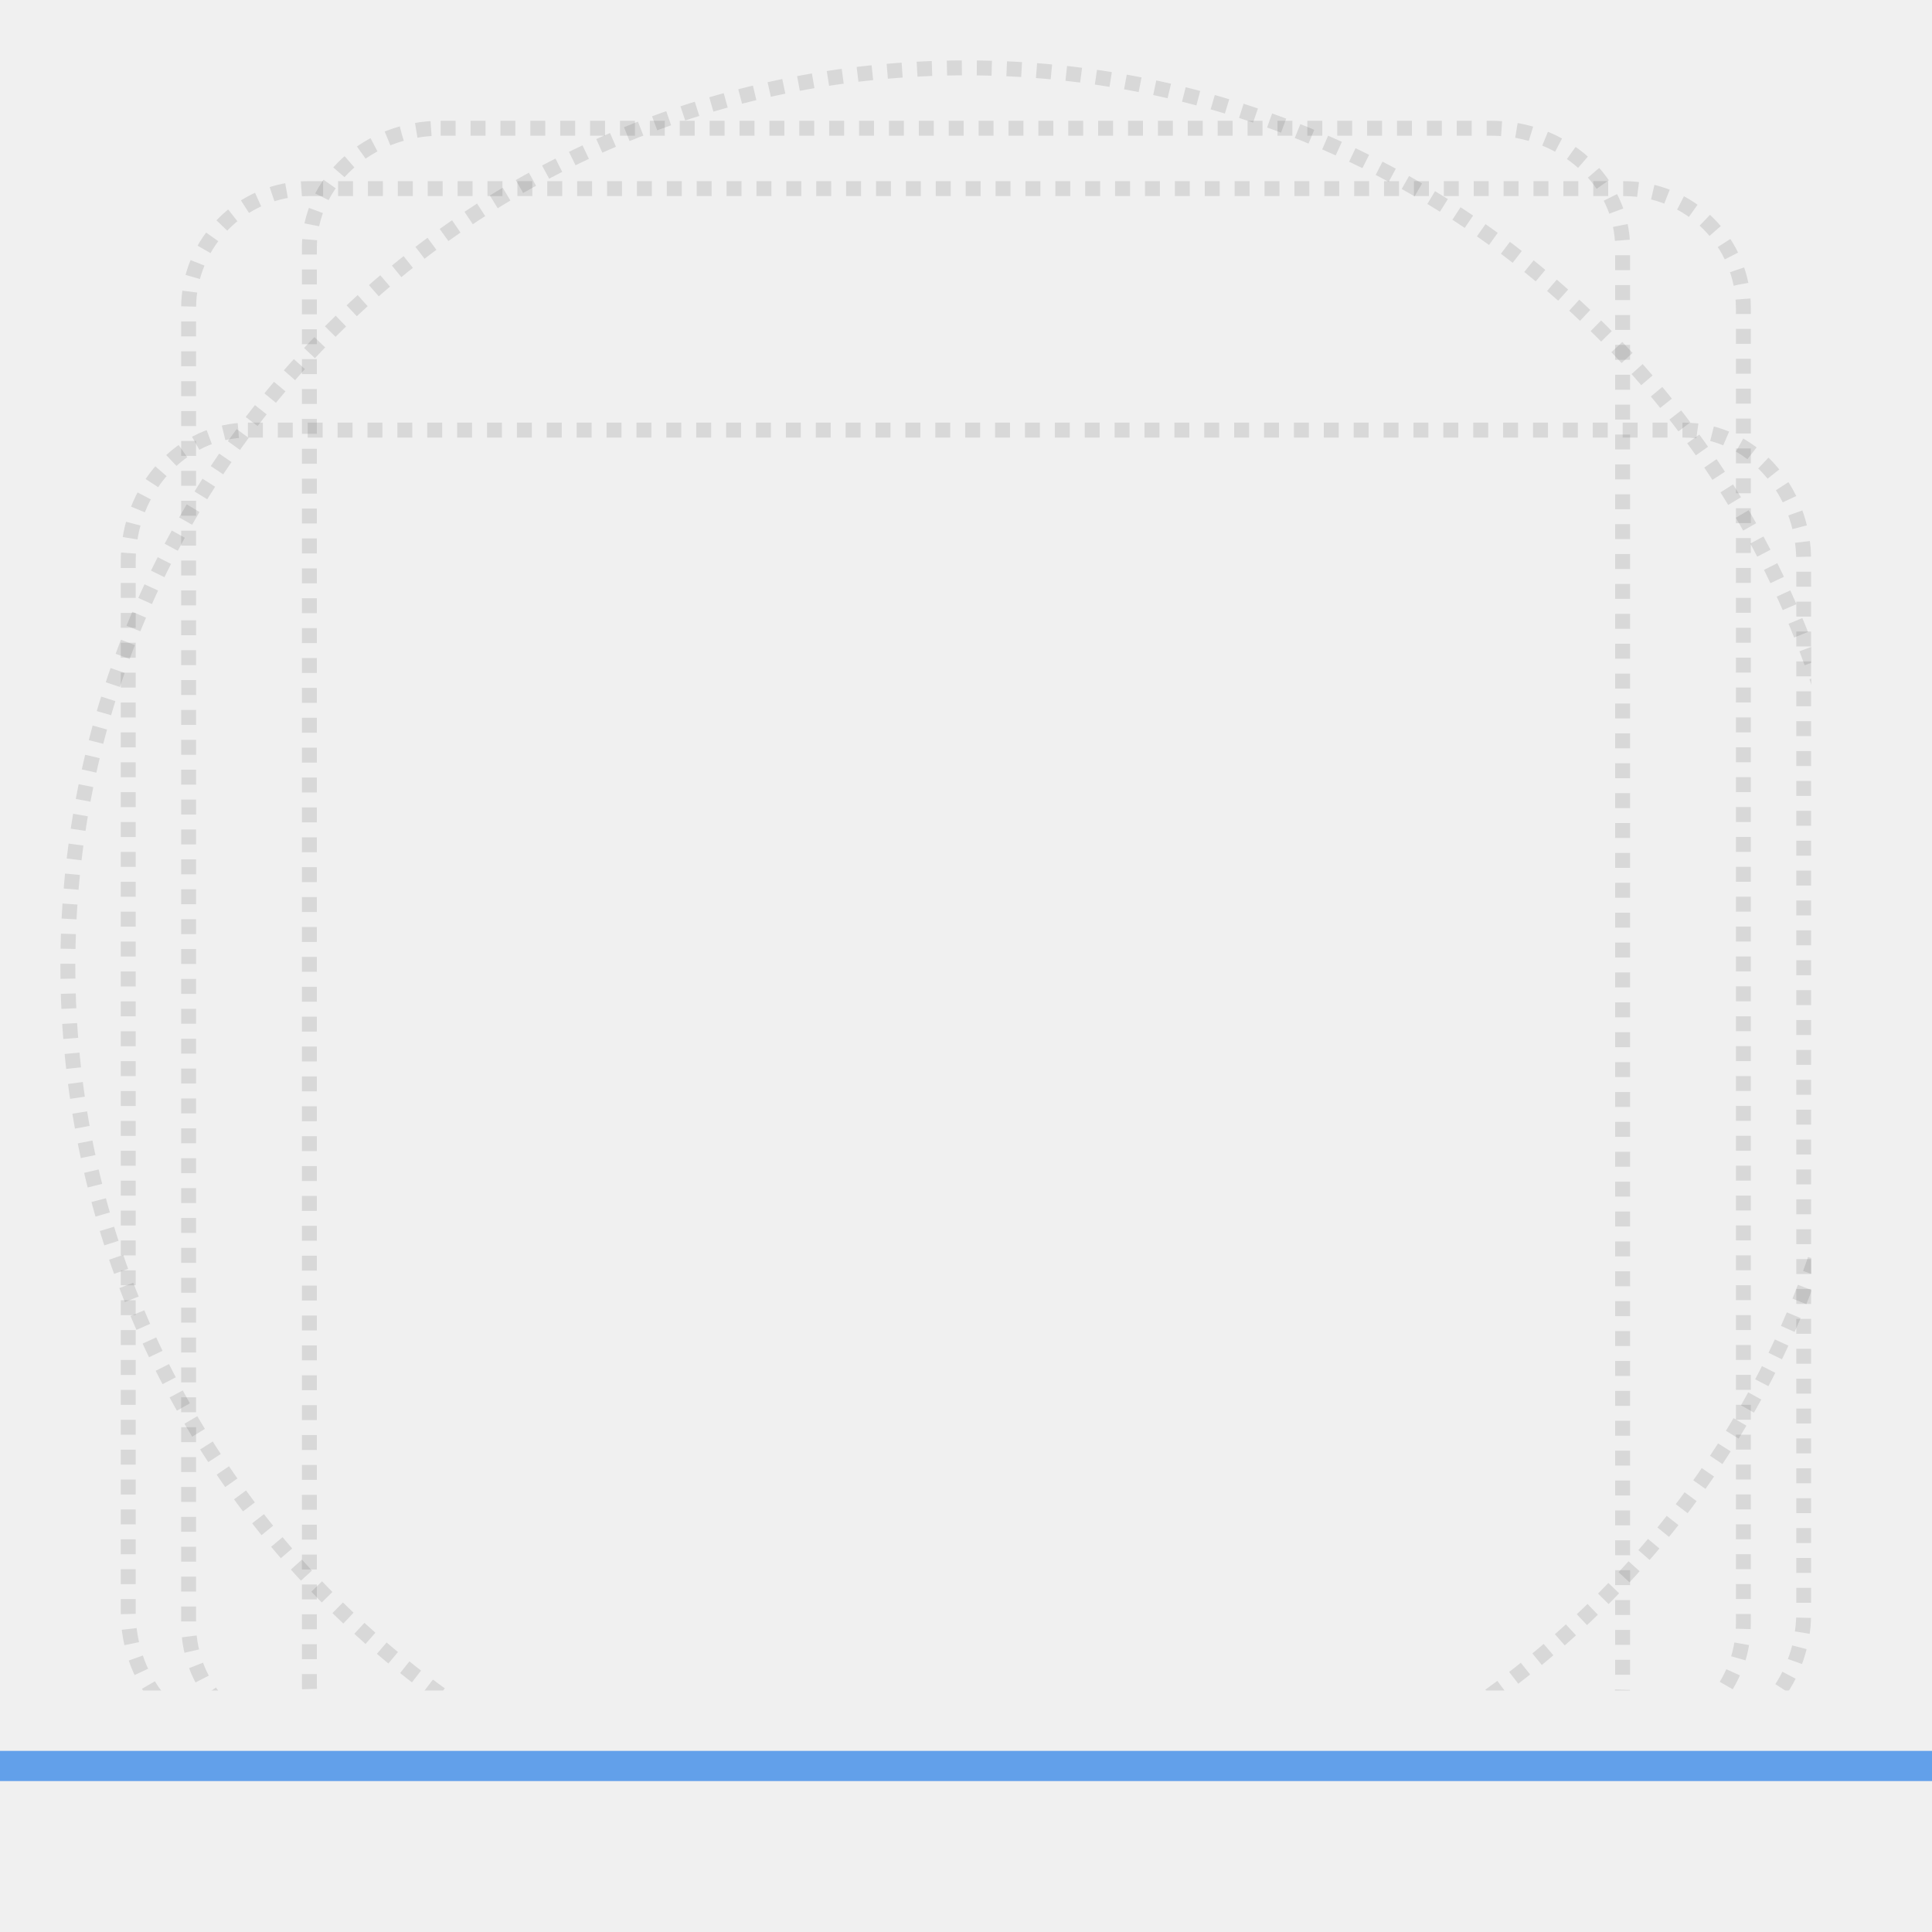
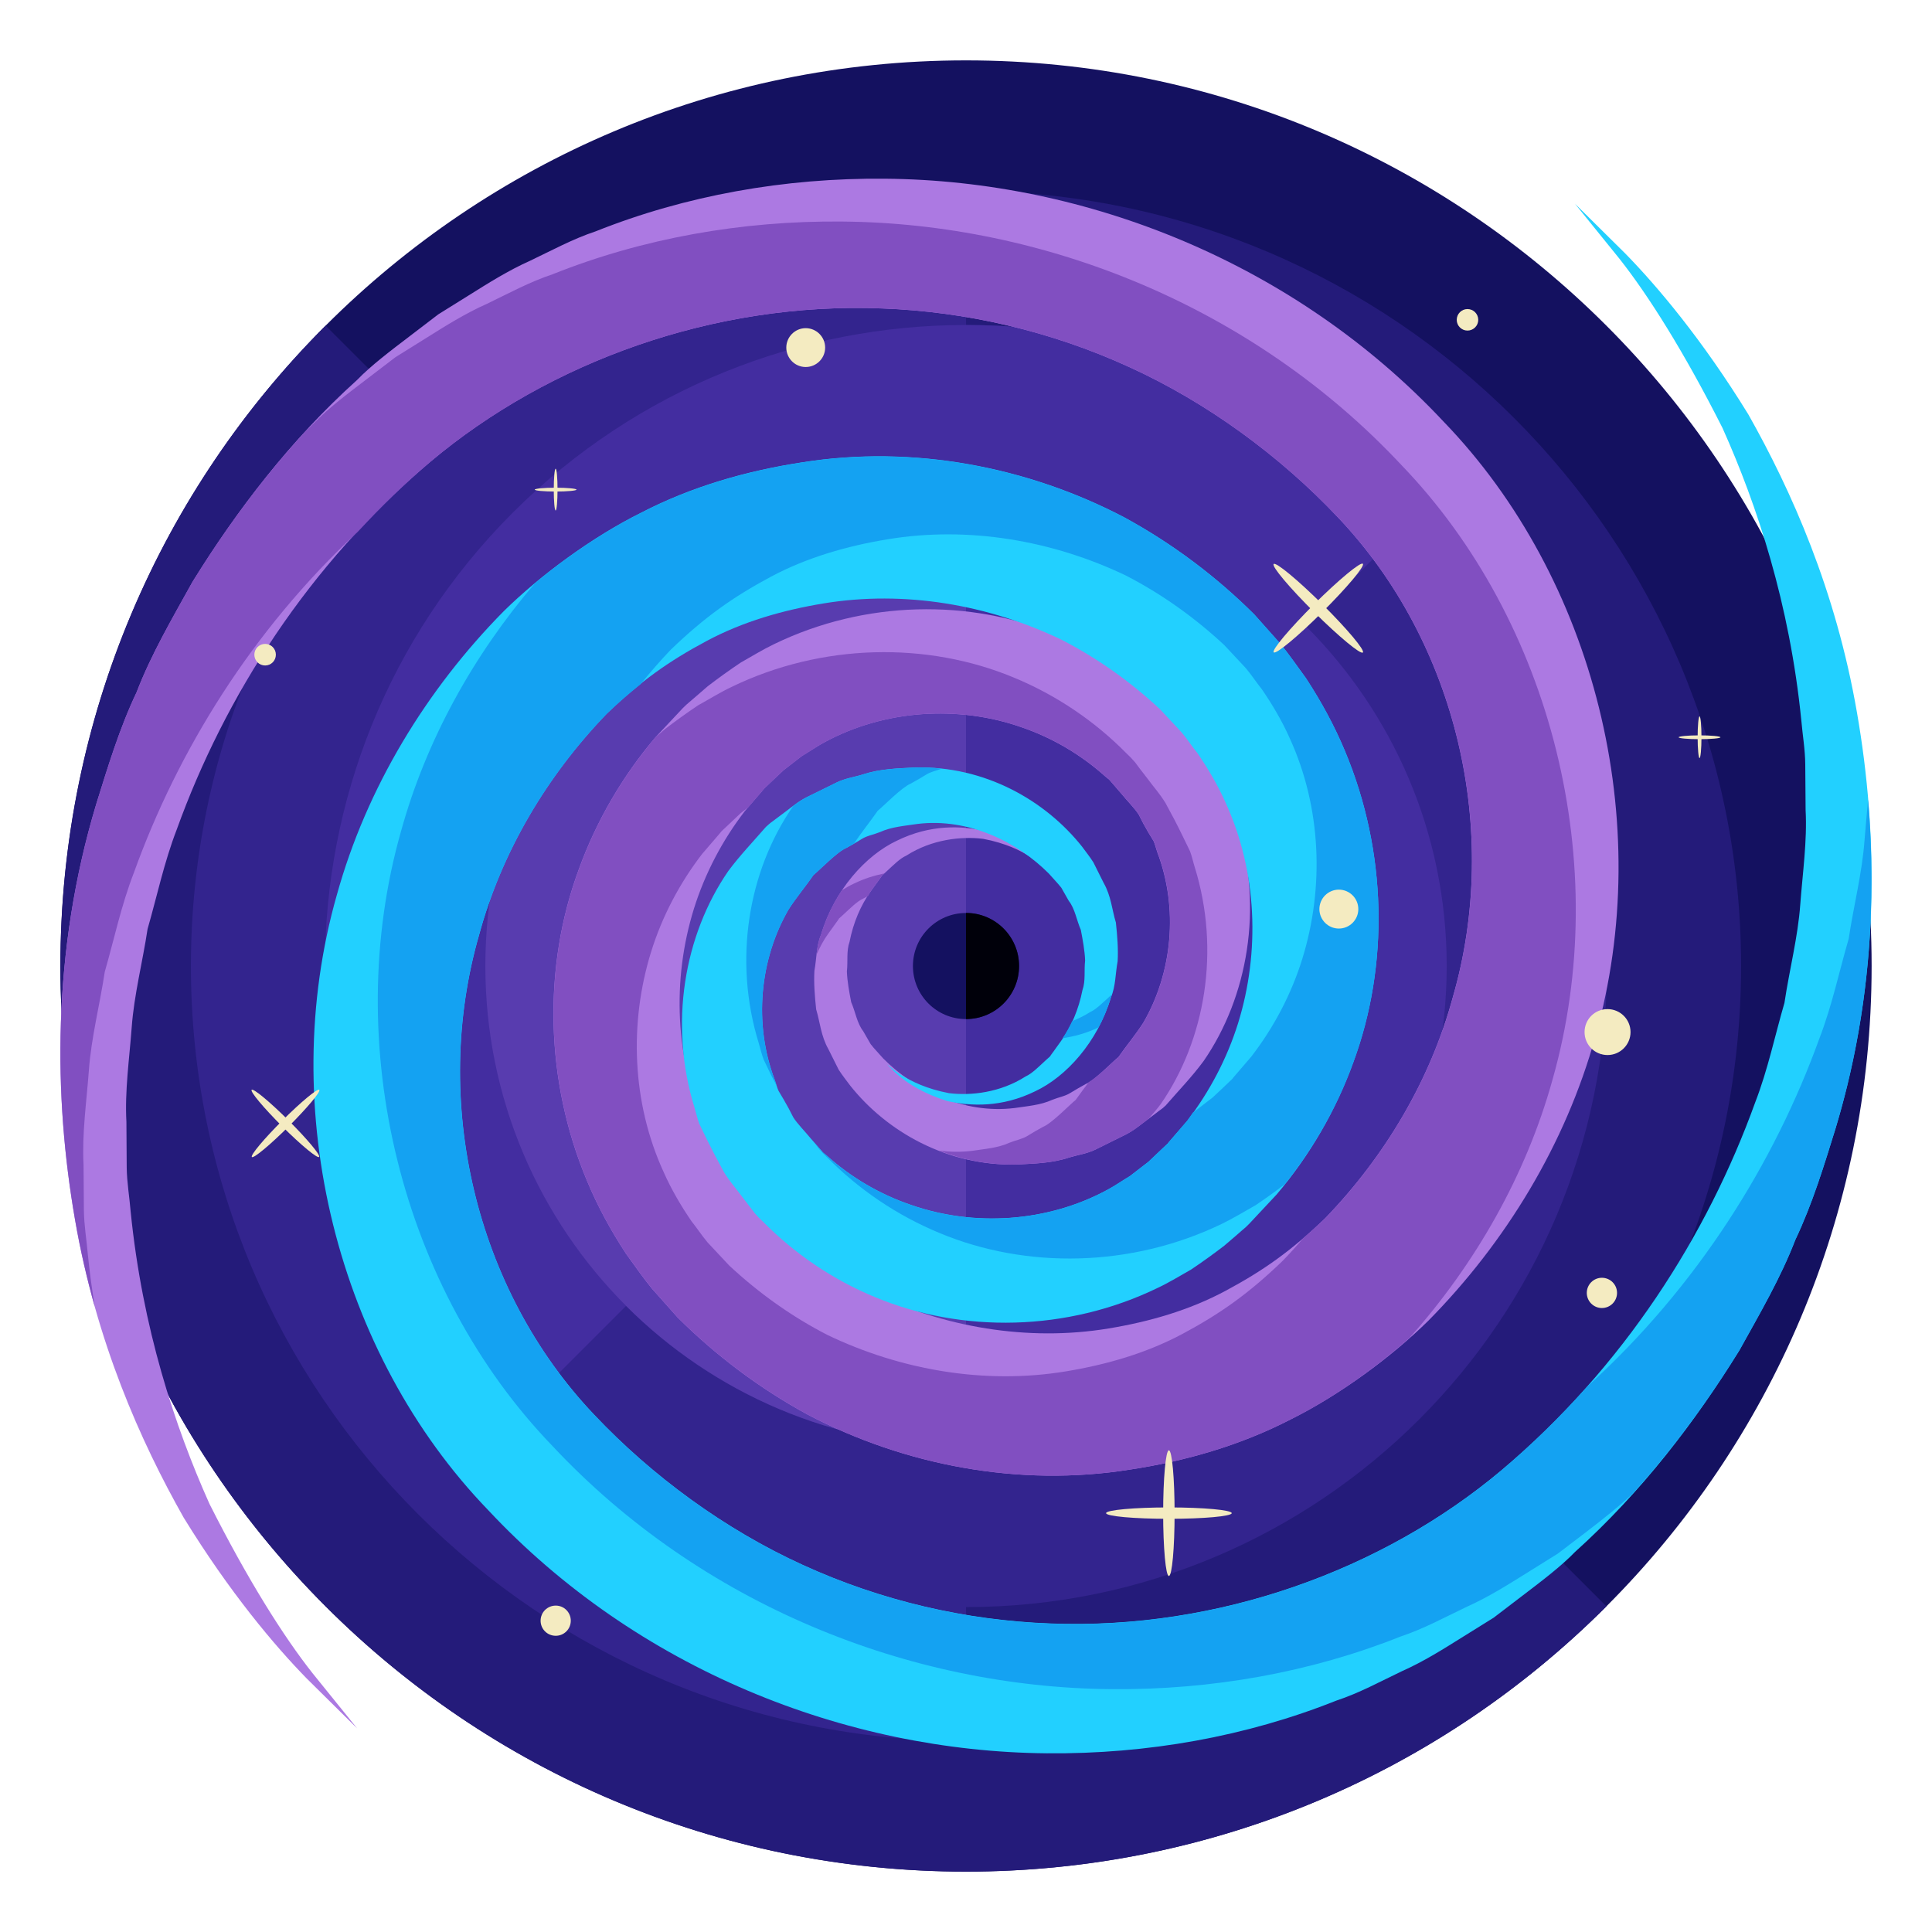
- <svg xmlns="http://www.w3.org/2000/svg" xmlns:xlink="http://www.w3.org/1999/xlink" width="128px" height="128px" viewBox="0 0 128 128" version="1.1">
-   <defs>
-     <filter id="alpha" filterUnits="objectBoundingBox" x="0%" y="0%" width="100%" height="100%">
-       <feColorMatrix type="matrix" in="SourceGraphic" values="0 0 0 0 1 0 0 0 0 1 0 0 0 0 1 0 0 0 1 0" />
-     </filter>
-     <mask id="mask0">
-       <g filter="url(#alpha)">
-         <rect x="0" y="0" width="128" height="128" style="fill:rgb(0%,0%,0%);fill-opacity:0.1;stroke:none;" />
-       </g>
-     </mask>
-     <clipPath id="clip1">
-       <rect x="0" y="0" width="192" height="152" />
-     </clipPath>
-     <g id="surface10632" clip-path="url(#clip1)">
-       <path style="fill:none;stroke-width:0.99;stroke-linecap:butt;stroke-linejoin:miter;stroke:rgb(0%,0%,0%);stroke-opacity:1;stroke-dasharray:0.99,0.99;stroke-miterlimit:4;" d="M 123.504 236 C 123.504 268.863 96.863 295.504 64 295.504 C 31.137 295.504 4.496 268.863 4.496 236 C 4.496 203.137 31.137 176.496 64 176.496 C 96.863 176.496 123.504 203.137 123.504 236 Z M 123.504 236 " transform="matrix(1,0,0,1,8,-156)" />
-     </g>
-     <mask id="mask1">
-       <g filter="url(#alpha)">
-         <rect x="0" y="0" width="128" height="128" style="fill:rgb(0%,0%,0%);fill-opacity:0.1;stroke:none;" />
-       </g>
-     </mask>
-     <clipPath id="clip2">
-       <rect x="0" y="0" width="192" height="152" />
-     </clipPath>
-     <g id="surface10635" clip-path="url(#clip2)">
-       <path style="fill:none;stroke-width:0.99;stroke-linecap:butt;stroke-linejoin:miter;stroke:rgb(0%,0%,0%);stroke-opacity:1;stroke-dasharray:0.99,0.99;stroke-miterlimit:4;" d="M 29.195 180.496 L 98.805 180.496 C 103.609 180.496 107.504 184.047 107.504 188.426 L 107.504 283.574 C 107.504 287.953 103.609 291.504 98.805 291.504 L 29.195 291.504 C 24.391 291.504 20.496 287.953 20.496 283.574 L 20.496 188.426 C 20.496 184.047 24.391 180.496 29.195 180.496 Z M 29.195 180.496 " transform="matrix(1,0,0,1,8,-156)" />
-     </g>
-     <mask id="mask2">
-       <g filter="url(#alpha)">
-         <rect x="0" y="0" width="128" height="128" style="fill:rgb(0%,0%,0%);fill-opacity:0.1;stroke:none;" />
-       </g>
-     </mask>
-     <clipPath id="clip3">
-       <rect x="0" y="0" width="192" height="152" />
-     </clipPath>
-     <g id="surface10638" clip-path="url(#clip3)">
-       <path style="fill:none;stroke-width:0.99;stroke-linecap:butt;stroke-linejoin:miter;stroke:rgb(0%,0%,0%);stroke-opacity:1;stroke-dasharray:0.99,0.99;stroke-miterlimit:4;" d="M 20.418 184.496 L 107.582 184.496 C 111.957 184.496 115.504 188.043 115.504 192.418 L 115.504 279.582 C 115.504 283.957 111.957 287.504 107.582 287.504 L 20.418 287.504 C 16.043 287.504 12.496 283.957 12.496 279.582 L 12.496 192.418 C 12.496 188.043 16.043 184.496 20.418 184.496 Z M 20.418 184.496 " transform="matrix(1,0,0,1,8,-156)" />
-     </g>
-     <mask id="mask3">
-       <g filter="url(#alpha)">
-         <rect x="0" y="0" width="128" height="128" style="fill:rgb(0%,0%,0%);fill-opacity:0.1;stroke:none;" />
-       </g>
-     </mask>
-     <clipPath id="clip4">
-       <rect x="0" y="0" width="192" height="152" />
-     </clipPath>
-     <g id="surface10641" clip-path="url(#clip4)">
-       <path style="fill:none;stroke-width:0.99;stroke-linecap:butt;stroke-linejoin:miter;stroke:rgb(0%,0%,0%);stroke-opacity:1;stroke-dasharray:0.99,0.99;stroke-miterlimit:4;" d="M 16.426 200.496 L 111.574 200.496 C 115.953 200.496 119.504 204.391 119.504 209.195 L 119.504 278.805 C 119.504 283.609 115.953 287.504 111.574 287.504 L 16.426 287.504 C 12.047 287.504 8.496 283.609 8.496 278.805 L 8.496 209.195 C 8.496 204.391 12.047 200.496 16.426 200.496 Z M 16.426 200.496 " transform="matrix(1,0,0,1,8,-156)" />
-     </g>
-   </defs>
-   <g id="surface10578">
-     <rect x="0" y="0" width="128" height="128" style="fill:rgb(94.118%,94.118%,94.118%);fill-opacity:1;stroke:none;" />
-     <use xlink:href="#surface10632" transform="matrix(1,0,0,1,-8,-16)" mask="url(#mask0)" />
-     <use xlink:href="#surface10635" transform="matrix(1,0,0,1,-8,-16)" mask="url(#mask1)" />
-     <use xlink:href="#surface10638" transform="matrix(1,0,0,1,-8,-16)" mask="url(#mask2)" />
-     <use xlink:href="#surface10641" transform="matrix(1,0,0,1,-8,-16)" mask="url(#mask3)" />
-     <path style="fill:none;stroke-width:2;stroke-linecap:butt;stroke-linejoin:miter;stroke:rgb(38.431%,62.745%,91.765%);stroke-opacity:1;stroke-miterlimit:4;" d="M 0 289 L 128 289 " transform="matrix(1,0,0,1,0,-172)" />
+ <svg xmlns="http://www.w3.org/2000/svg" height="128px" viewBox="0 0 128 128" width="128px">
+   <path d="m 124 64 c 0 33.137 -26.863 60 -60 60 s -60 -26.863 -60 -60 s 26.863 -60 60 -60 s 60 26.863 60 60 z m 0 0" fill="#141160" />
+   <path d="m 106.43 106.426 c -23.434 23.434 -61.426 23.43 -84.859 -0.004 c -23.422 -23.43 -23.422 -61.414 0 -84.848" fill="#241b7a" />
+   <path d="m 115.352 64 c 0 28.363 -22.992 51.352 -51.352 51.352 s -51.348 -22.988 -51.348 -51.352 c 0 -28.359 22.988 -51.348 51.348 -51.348 s 51.352 22.988 51.352 51.348 z m 0 0" fill="#241b7a" />
+   <path d="m 64.004 115.355 c -28.363 -0.004 -51.352 -22.996 -51.355 -51.355 c 0.004 -28.359 22.996 -51.348 51.355 -51.352" fill="#33248e" />
+   <path d="m 106.469 64 c 0 23.457 -19.012 42.473 -42.469 42.473 s -42.469 -19.016 -42.469 -42.473 c 0 -23.453 19.012 -42.469 42.469 -42.469 s 42.469 19.016 42.469 42.469 z m 0 0" fill="#33248e" />
+   <path d="m 33.965 94.035 c -16.582 -16.59 -16.578 -43.477 0.004 -60.066 c 16.586 -16.582 43.477 -16.582 60.062 0" fill="#432da0" />
+   <path d="m 95.848 64 c 0 17.59 -14.258 31.848 -31.848 31.848 s -31.848 -14.258 -31.848 -31.848 c 0 -17.586 14.258 -31.844 31.848 -31.844 s 31.848 14.258 31.848 31.844 z m 0 0" fill="#432da0" />
+   <path d="m 64 95.848 c -17.586 0 -31.844 -14.258 -31.844 -31.848 c 0 -17.586 14.258 -31.844 31.844 -31.844" fill="#583caf" />
+   <path d="m 23.664 114.512 s -1.168 -1.152 -3.348 -3.312 c -2.129 -2.18 -5.102 -5.699 -8.148 -10.656 c -2.852 -5.047 -5.797 -11.637 -7.203 -19.758 c -1.395 -8.051 -1.559 -17.668 1.418 -27.535 c 0.766 -2.449 1.523 -4.973 2.672 -7.398 c 0.965 -2.512 2.352 -4.871 3.707 -7.316 c 2.926 -4.723 6.48 -9.383 10.891 -13.359 c 0.934 -0.965 2.223 -1.938 3.488 -2.902 l 1.902 -1.453 l 1.98 -1.234 c 1.316 -0.824 2.648 -1.668 4.094 -2.312 c 1.422 -0.676 2.824 -1.445 4.344 -1.949 c 5.945 -2.371 12.516 -3.555 19.188 -3.488 c 13.348 0.113 27.172 5.598 37.004 16.105 c 9.988 10.348 14.078 26.539 10.039 40.746 c -1.973 7.113 -5.941 13.625 -11.07 18.82 c -2.422 2.379 -5.859 4.914 -9.125 6.535 c -3.34 1.723 -6.984 2.766 -10.645 3.32 c -7.348 1.172 -14.938 -0.281 -21.355 -3.652 c -3.184 -1.734 -6.082 -3.918 -8.605 -6.43 l -1.703 -1.914 c -0.543 -0.664 -1.164 -1.543 -1.719 -2.316 c -1.031 -1.578 -1.879 -3.137 -2.578 -4.816 c -2.793 -6.656 -2.934 -14.188 -0.547 -20.637 c 1.168 -3.23 2.918 -6.203 5.07 -8.742 l 1.703 -1.816 l 0.105 -0.113 l 0.246 -0.238 l 0.203 -0.176 l 0.406 -0.348 l 0.812 -0.703 c 0.68 -0.523 1.465 -1.086 2.195 -1.574 c 0.734 -0.414 1.449 -0.855 2.199 -1.215 c 6.027 -2.926 12.996 -3.004 18.703 -0.633 c 2.859 1.172 5.402 2.922 7.461 5.016 l 0.199 0.191 l 0.102 0.098 c -0.008 -0.008 0.445 0.492 0.285 0.324 l 0.289 0.379 l 0.578 0.75 c 0.387 0.535 0.766 0.934 1.148 1.566 c 0.387 0.703 0.758 1.414 1.109 2.129 l 0.516 1.059 c 0.133 0.355 0.203 0.703 0.309 1.055 c 1.723 5.539 0.688 11.441 -2.238 15.684 c -0.762 1.035 -1.652 1.953 -2.461 2.887 c -0.098 0.094 0.117 -0.086 -0.242 0.23 l -0.082 0.062 l -0.168 0.121 l -0.32 0.246 l -0.645 0.484 c -0.43 0.324 -0.809 0.648 -1.465 0.953 c -0.598 0.297 -1.188 0.59 -1.773 0.879 c -0.59 0.285 -1.172 0.355 -1.75 0.531 c -1.141 0.383 -2.316 0.402 -3.453 0.465 c -4.637 0.121 -8.645 -2.188 -11.062 -5.234 c -0.262 -0.355 -0.516 -0.668 -0.762 -1.051 c -0.223 -0.453 -0.449 -0.902 -0.676 -1.352 c -0.504 -0.891 -0.551 -1.781 -0.812 -2.637 c -0.094 -0.871 -0.164 -1.742 -0.117 -2.566 c 0.152 -0.82 0.121 -1.648 0.438 -2.379 c 0.887 -2.977 2.973 -5.27 5.023 -6.234 c 2.227 -1.094 4.281 -0.992 5.82 -0.652 c 3.07 0.961 3.977 2.57 4.035 2.449 c -0.031 0.117 -1.18 -1.367 -4.141 -1.922 c -1.449 -0.176 -3.398 0.031 -5.086 1.113 c -0.43 0.188 -0.848 0.625 -1.289 1.027 l -0.332 0.305 c 0.004 0.012 -0.141 0.207 -0.203 0.293 c -0.168 0.234 -0.344 0.469 -0.512 0.707 c -0.684 0.949 -1.18 2.117 -1.426 3.383 c -0.219 0.613 -0.098 1.305 -0.176 1.961 c 0.027 0.672 0.156 1.355 0.285 2.031 c 0.277 0.625 0.387 1.402 0.793 1.918 l 0.496 0.863 c 0.238 0.309 0.555 0.629 0.832 0.949 c 2.059 2.07 5.297 3.707 8.711 3.285 c 0.84 -0.129 1.703 -0.184 2.5 -0.547 c 0.391 -0.16 0.859 -0.238 1.188 -0.453 c 0.34 -0.207 0.676 -0.402 1.02 -0.59 c 0.598 -0.25 1.754 -1.453 2.172 -1.793 c 0.535 -0.77 1.148 -1.492 1.652 -2.285 c 1.898 -3.281 2.344 -7.543 0.906 -11.309 c -0.078 -0.234 -0.141 -0.492 -0.234 -0.707 l -0.352 -0.578 c -0.227 -0.383 -0.434 -0.773 -0.633 -1.176 c -0.27 -0.426 -0.785 -0.934 -1.164 -1.402 l -0.621 -0.719 l -0.312 -0.359 c -0.215 -0.23 0.195 0.219 0.125 0.148 l -0.082 -0.062 l -0.156 -0.129 c -1.605 -1.441 -3.512 -2.574 -5.598 -3.281 c -4.145 -1.441 -9.023 -1.168 -13.039 1.023 c -0.504 0.27 -0.973 0.605 -1.461 0.891 l -1.227 0.949 l -0.777 0.734 l -0.387 0.367 l -0.199 0.188 c -0.062 0.055 0.211 -0.191 0.059 -0.047 l -0.07 0.086 l -1.191 1.383 c -1.48 1.926 -2.637 4.121 -3.371 6.469 c -1.457 4.688 -1.277 10.004 0.828 14.605 c 0.508 1.141 1.172 2.27 1.852 3.262 c 0.371 0.457 0.625 0.867 1.062 1.391 l 1.434 1.535 c 1.953 1.824 4.141 3.383 6.527 4.605 c 4.812 2.312 10.391 3.297 15.77 2.406 c 2.676 -0.441 5.336 -1.199 7.746 -2.492 c 2.504 -1.34 4.363 -2.652 6.613 -4.82 c 3.953 -4.098 6.953 -9.133 8.449 -14.641 c 3.18 -11.004 0.273 -23.477 -7.613 -31.785 c -3.844 -4.074 -8.68 -7.617 -13.832 -9.961 c -5.184 -2.375 -10.793 -3.672 -16.367 -3.879 c -11.156 -0.441 -22.07 3.555 -29.914 10.141 c -8.113 6.848 -13.648 15.594 -16.816 24.375 c -0.844 2.184 -1.312 4.441 -1.934 6.594 c -0.336 2.219 -0.895 4.367 -1.051 6.504 c -0.16 2.137 -0.465 4.23 -0.352 6.273 c 0.004 1.023 0.016 2.031 0.02 3.027 c 0.012 0.992 0.184 1.961 0.262 2.926 c 0.773 7.695 2.922 14.23 5.223 19.363 c 2.539 5.035 4.914 8.793 6.824 11.211 c 1.934 2.387 2.961 3.664 2.961 3.664 z m 0 0" fill="#ac79e2" />
+   <path d="m 54.094 63.254 c 0.223 -0.496 0.473 -0.977 0.777 -1.391 c 0.172 -0.242 0.34 -0.477 0.508 -0.707 c 0.062 -0.09 0.211 -0.285 0.203 -0.297 l 0.332 -0.301 c 0.445 -0.406 0.863 -0.84 1.289 -1.031 c 0.102 -0.062 0.207 -0.098 0.309 -0.156 c 0.074 -0.113 0.117 -0.242 0.195 -0.348 c 0.172 -0.238 0.344 -0.477 0.512 -0.707 c 0.062 -0.09 0.207 -0.281 0.203 -0.297 l 0.164 -0.152 c -0.652 0.137 -1.316 0.332 -2.016 0.676 c -0.262 0.121 -0.523 0.27 -0.789 0.434 c -0.582 0.875 -1.07 1.871 -1.391 2.957 c -0.176 0.414 -0.242 0.859 -0.297 1.32 z m 0 0" fill="#814fc1" />
+   <path d="m 36.621 18.168 c -1.523 0.504 -2.926 1.27 -4.344 1.953 c -1.445 0.641 -2.777 1.48 -4.098 2.309 l -1.977 1.234 l -1.902 1.453 c -1.27 0.965 -2.559 1.941 -3.488 2.902 c -0.203 0.184 -0.379 0.383 -0.578 0.566 c -2.879 3.125 -5.352 6.52 -7.477 9.953 c -1.355 2.445 -2.738 4.805 -3.703 7.316 c -1.152 2.426 -1.906 4.949 -2.672 7.398 c -2.973 9.863 -2.812 19.48 -1.414 27.535 c 0.348 2.02 0.793 3.945 1.309 5.773 c -0.18 -1.125 -0.34 -2.266 -0.457 -3.449 c -0.082 -0.961 -0.25 -1.926 -0.262 -2.922 c -0.004 -0.996 -0.016 -2.004 -0.023 -3.023 c -0.109 -2.051 0.195 -4.141 0.355 -6.273 c 0.156 -2.145 0.715 -4.289 1.051 -6.508 c 0.621 -2.152 1.09 -4.41 1.938 -6.59 c 2.898 -8.039 7.805 -16.035 14.848 -22.586 c 1.496 -1.613 3.082 -3.172 4.809 -4.629 c 7.844 -6.59 18.754 -10.586 29.91 -10.145 c 5.574 0.207 11.188 1.508 16.367 3.879 c 5.152 2.344 9.988 5.891 13.832 9.965 c 7.887 8.309 10.793 20.777 7.613 31.785 c -1.496 5.508 -4.496 10.539 -8.445 14.641 c -0.508 0.488 -0.988 0.918 -1.465 1.324 c -0.445 0.52 -0.902 1.027 -1.379 1.516 c -2.25 2.164 -4.109 3.48 -6.609 4.82 c -2.414 1.293 -5.07 2.051 -7.746 2.492 c -5.383 0.891 -10.961 -0.098 -15.773 -2.402 c -2.387 -1.223 -4.574 -2.789 -6.527 -4.609 l -1.434 -1.531 c -0.438 -0.527 -0.688 -0.934 -1.059 -1.395 c -0.68 -0.988 -1.348 -2.121 -1.852 -3.266 c -2.109 -4.594 -2.289 -9.91 -0.828 -14.602 c 0.73 -2.348 1.891 -4.543 3.371 -6.469 l 1.188 -1.383 l 0.074 -0.09 c 0.148 -0.145 -0.125 0.105 -0.062 0.047 l 0.199 -0.188 l 0.387 -0.363 l 0.777 -0.734 l 0.492 -0.379 l 0.973 -1.133 l 0.074 -0.09 c 0.148 -0.145 -0.125 0.105 -0.059 0.047 l 0.199 -0.188 l 0.387 -0.363 l 0.777 -0.738 l 1.227 -0.945 c 0.488 -0.285 0.957 -0.625 1.457 -0.891 c 4.023 -2.195 8.898 -2.469 13.043 -1.023 c 2.086 0.703 3.992 1.836 5.598 3.281 l 0.156 0.129 l 0.078 0.062 c 0.07 0.07 -0.34 -0.379 -0.125 -0.148 l 0.312 0.359 l 0.621 0.719 c 0.383 0.469 0.898 0.973 1.168 1.402 c 0.195 0.402 0.406 0.793 0.629 1.176 l 0.352 0.574 c 0.098 0.219 0.156 0.473 0.238 0.707 c 1.438 3.77 0.988 8.031 -0.906 11.309 c -0.508 0.797 -1.121 1.52 -1.652 2.285 c -0.383 0.309 -1.352 1.301 -1.98 1.672 c -0.293 0.387 -0.582 0.773 -0.863 1.172 c -0.418 0.336 -1.574 1.547 -2.172 1.793 c -0.344 0.184 -0.68 0.379 -1.016 0.59 c -0.332 0.211 -0.801 0.293 -1.191 0.453 c -0.801 0.363 -1.66 0.414 -2.496 0.543 c -0.738 0.09 -1.461 0.074 -2.176 -0.016 c 1.59 0.617 3.324 0.969 5.172 0.918 c 1.137 -0.062 2.312 -0.082 3.453 -0.465 c 0.578 -0.18 1.16 -0.246 1.75 -0.531 c 0.586 -0.285 1.176 -0.582 1.773 -0.879 c 0.66 -0.301 1.039 -0.629 1.465 -0.949 l 0.266 -0.203 c 0.273 -0.324 0.559 -0.645 0.812 -0.988 c 2.93 -4.246 3.961 -10.148 2.242 -15.688 c -0.109 -0.348 -0.18 -0.699 -0.312 -1.051 l -0.516 -1.062 c -0.348 -0.715 -0.719 -1.426 -1.105 -2.125 c -0.387 -0.637 -0.766 -1.035 -1.148 -1.562 l -0.586 -0.758 l -0.281 -0.379 c 0.156 0.172 -0.301 -0.332 -0.289 -0.32 l -0.102 -0.098 l -0.195 -0.191 c -2.062 -2.094 -4.609 -3.84 -7.465 -5.016 c -5.707 -2.371 -12.672 -2.289 -18.699 0.633 c -0.754 0.359 -1.465 0.805 -2.203 1.211 c -0.734 0.492 -1.516 1.055 -2.195 1.578 l -0.617 0.531 l -0.02 0.02 c -2.152 2.543 -3.902 5.512 -5.07 8.746 c -2.387 6.449 -2.246 13.98 0.547 20.637 c 0.699 1.68 1.547 3.238 2.578 4.816 c 0.559 0.77 1.176 1.652 1.723 2.316 l 1.699 1.914 c 2.523 2.512 5.422 4.691 8.609 6.43 c 6.418 3.367 14.004 4.82 21.355 3.648 c 3.656 -0.555 7.301 -1.598 10.641 -3.32 c 2.754 -1.363 5.586 -3.375 7.875 -5.398 c 4.355 -4.891 7.719 -10.758 9.48 -17.113 c 4.043 -14.207 -0.047 -30.398 -10.035 -40.75 c -9.844 -10.508 -23.664 -15.992 -37.016 -16.105 c -6.672 -0.066 -13.242 1.117 -19.184 3.488 z m 0 0" fill="#814fc1" />
+   <path d="m 104.34 13.492 s 1.164 1.148 3.344 3.309 c 2.133 2.184 5.102 5.703 8.148 10.656 c 2.852 5.051 5.797 11.641 7.199 19.762 c 1.402 8.051 1.559 17.668 -1.418 27.531 c -0.762 2.453 -1.52 4.973 -2.672 7.398 c -0.965 2.512 -2.348 4.875 -3.703 7.316 c -2.922 4.727 -6.48 9.387 -10.891 13.359 c -0.934 0.965 -2.223 1.938 -3.488 2.902 l -1.902 1.453 l -1.977 1.23 c -1.324 0.828 -2.652 1.672 -4.098 2.312 c -1.426 0.68 -2.824 1.449 -4.344 1.949 c -5.945 2.371 -12.512 3.555 -19.188 3.492 c -13.348 -0.117 -27.176 -5.598 -37.008 -16.113 c -9.984 -10.344 -14.074 -26.539 -10.031 -40.738 c 1.969 -7.113 5.938 -13.625 11.07 -18.824 c 2.418 -2.375 5.855 -4.914 9.121 -6.531 c 3.34 -1.727 6.98 -2.766 10.645 -3.324 c 7.348 -1.172 14.938 0.285 21.355 3.652 c 3.188 1.738 6.086 3.918 8.605 6.43 l 1.703 1.914 c 0.547 0.664 1.16 1.543 1.723 2.316 c 1.027 1.578 1.875 3.137 2.574 4.812 c 2.793 6.66 2.938 14.191 0.547 20.645 c -1.168 3.23 -2.918 6.195 -5.074 8.738 l -1.699 1.816 l -0.105 0.113 l -0.246 0.242 l -0.203 0.172 l -0.402 0.352 l -0.816 0.699 c -0.68 0.523 -1.465 1.09 -2.195 1.578 c -0.734 0.414 -1.445 0.855 -2.203 1.211 c -6.023 2.926 -12.992 3.004 -18.699 0.633 c -2.855 -1.172 -5.402 -2.922 -7.461 -5.016 l -0.199 -0.191 l -0.098 -0.094 c 0.008 0.008 -0.449 -0.496 -0.289 -0.328 l -0.289 -0.375 l -0.578 -0.754 c -0.387 -0.527 -0.766 -0.93 -1.148 -1.566 c -0.387 -0.703 -0.758 -1.41 -1.109 -2.121 l -0.516 -1.066 c -0.129 -0.352 -0.203 -0.699 -0.309 -1.051 c -1.719 -5.543 -0.688 -11.445 2.238 -15.688 c 0.762 -1.027 1.652 -1.953 2.461 -2.887 c 0.102 -0.094 -0.117 0.09 0.25 -0.23 l 0.074 -0.062 l 0.164 -0.121 l 0.328 -0.246 l 0.645 -0.484 c 0.43 -0.324 0.812 -0.652 1.465 -0.953 c 0.594 -0.297 1.191 -0.59 1.777 -0.875 c 0.582 -0.285 1.168 -0.355 1.742 -0.535 c 1.141 -0.379 2.316 -0.402 3.461 -0.465 c 4.633 -0.117 8.637 2.191 11.059 5.234 c 0.258 0.355 0.516 0.668 0.758 1.051 c 0.227 0.453 0.453 0.906 0.676 1.352 c 0.508 0.891 0.555 1.785 0.816 2.637 c 0.094 0.871 0.164 1.742 0.117 2.566 c -0.156 0.82 -0.125 1.648 -0.441 2.383 c -0.887 2.977 -2.969 5.266 -5.02 6.23 c -2.23 1.094 -4.281 0.992 -5.824 0.648 c -3.07 -0.953 -3.977 -2.566 -4.035 -2.449 c 0.035 -0.113 1.184 1.367 4.145 1.926 c 1.449 0.18 3.398 -0.031 5.082 -1.109 c 0.43 -0.195 0.848 -0.629 1.293 -1.035 l 0.328 -0.297 c -0.004 -0.016 0.141 -0.207 0.207 -0.297 c 0.164 -0.234 0.336 -0.465 0.508 -0.707 c 0.688 -0.949 1.176 -2.117 1.426 -3.383 c 0.219 -0.613 0.098 -1.301 0.176 -1.961 c -0.027 -0.672 -0.156 -1.355 -0.285 -2.031 c -0.277 -0.625 -0.387 -1.402 -0.797 -1.918 l -0.492 -0.867 c -0.238 -0.305 -0.559 -0.629 -0.832 -0.945 c -2.059 -2.07 -5.301 -3.707 -8.711 -3.285 c -0.84 0.129 -1.699 0.184 -2.496 0.547 c -0.395 0.16 -0.863 0.238 -1.191 0.453 c -0.34 0.211 -0.672 0.406 -1.02 0.59 c -0.598 0.246 -1.754 1.453 -2.172 1.793 c -0.531 0.77 -1.145 1.492 -1.652 2.285 c -1.898 3.281 -2.344 7.539 -0.906 11.309 c 0.082 0.23 0.141 0.488 0.242 0.703 l 0.344 0.582 c 0.227 0.383 0.434 0.773 0.633 1.176 c 0.27 0.426 0.781 0.938 1.164 1.406 l 0.625 0.711 l 0.312 0.363 c 0.211 0.23 -0.195 -0.215 -0.125 -0.148 l 0.074 0.062 l 0.16 0.129 c 1.602 1.445 3.512 2.574 5.598 3.281 c 4.145 1.445 9.02 1.168 13.039 -1.023 c 0.504 -0.27 0.969 -0.602 1.457 -0.891 l 1.23 -0.949 l 0.777 -0.738 l 0.387 -0.367 l 0.199 -0.184 c 0.062 -0.062 -0.207 0.188 -0.062 0.043 l 0.074 -0.086 l 1.191 -1.379 c 1.48 -1.93 2.637 -4.125 3.371 -6.473 c 1.453 -4.688 1.277 -10.004 -0.828 -14.605 c -0.504 -1.141 -1.172 -2.27 -1.852 -3.262 c -0.375 -0.461 -0.625 -0.867 -1.062 -1.395 l -1.434 -1.535 c -1.953 -1.82 -4.141 -3.379 -6.527 -4.605 c -4.816 -2.312 -10.391 -3.293 -15.773 -2.402 c -2.672 0.441 -5.332 1.199 -7.746 2.492 c -2.5 1.336 -4.359 2.652 -6.609 4.816 c -3.953 4.105 -6.957 9.137 -8.453 14.645 c -3.176 11.004 -0.273 23.477 7.613 31.785 c 3.844 4.074 8.68 7.617 13.832 9.961 c 5.184 2.375 10.793 3.672 16.371 3.879 c 11.156 0.438 22.066 -3.555 29.91 -10.145 c 8.117 -6.848 13.648 -15.594 16.816 -24.375 c 0.844 -2.18 1.309 -4.438 1.938 -6.594 c 0.332 -2.215 0.891 -4.359 1.047 -6.504 c 0.16 -2.137 0.465 -4.227 0.355 -6.273 c -0.008 -1.02 -0.02 -2.031 -0.023 -3.023 c -0.008 -0.996 -0.18 -1.961 -0.262 -2.926 c -0.77 -7.695 -2.918 -14.227 -5.223 -19.367 c -2.539 -5.031 -4.914 -8.789 -6.824 -11.207 c -1.926 -2.379 -2.953 -3.652 -2.953 -3.652 z m 0 0" fill="#22d0ff" />
+   <path d="m 108.137 98.988 c 2.715 -3.008 5.074 -6.242 7.102 -9.523 c 1.355 -2.445 2.738 -4.805 3.703 -7.316 c 1.152 -2.426 1.91 -4.949 2.672 -7.398 c 2.297 -7.609 2.715 -15.062 2.152 -21.766 c -0.078 0.895 -0.168 1.793 -0.238 2.707 c -0.156 2.141 -0.715 4.289 -1.047 6.504 c -0.629 2.156 -1.098 4.414 -1.938 6.594 c -2.977 8.246 -8.066 16.441 -15.395 23.086 c -1.734 1.945 -3.621 3.809 -5.68 5.547 c -7.848 6.59 -18.758 10.586 -29.914 10.145 c -5.578 -0.207 -11.188 -1.508 -16.367 -3.879 c -5.152 -2.344 -9.988 -5.891 -13.832 -9.965 c -7.891 -8.309 -10.793 -20.777 -7.617 -31.785 c 1.5 -5.508 4.496 -10.539 8.453 -14.641 c 0.781 -0.75 1.512 -1.375 2.238 -1.957 c 0.645 -0.793 1.312 -1.57 2.02 -2.305 c 2.25 -2.164 4.109 -3.477 6.613 -4.82 c 2.41 -1.289 5.07 -2.047 7.75 -2.488 c 5.383 -0.891 10.953 0.094 15.773 2.398 c 2.383 1.227 4.566 2.789 6.523 4.609 l 1.43 1.531 c 0.441 0.527 0.688 0.934 1.062 1.398 c 0.68 0.988 1.352 2.121 1.855 3.262 c 2.102 4.602 2.281 9.914 0.824 14.605 c -0.73 2.348 -1.887 4.539 -3.371 6.465 l -1.191 1.387 l -0.07 0.086 c -0.148 0.145 0.121 -0.105 0.062 -0.047 l -0.203 0.188 l -0.383 0.367 l -0.781 0.734 l -1.227 0.945 c -0.027 0.016 -0.051 0.035 -0.078 0.047 c -0.133 0.184 -0.25 0.379 -0.387 0.559 l -1.191 1.379 l -0.07 0.09 c -0.148 0.141 0.121 -0.109 0.059 -0.043 l -0.199 0.184 l -0.387 0.363 l -0.777 0.738 l -1.227 0.949 c -0.492 0.289 -0.961 0.621 -1.461 0.891 c -4.02 2.191 -8.895 2.469 -13.039 1.023 c -2.082 -0.707 -3.992 -1.836 -5.598 -3.281 l -0.16 -0.125 l -0.074 -0.066 c -0.07 -0.066 0.34 0.379 0.125 0.148 l -0.312 -0.359 l -0.438 -0.504 l 0.035 0.047 l 0.289 0.379 c -0.156 -0.172 0.297 0.332 0.289 0.324 l 0.098 0.098 l 0.199 0.191 c 2.062 2.094 4.605 3.836 7.461 5.012 c 5.707 2.375 12.676 2.293 18.703 -0.629 c 0.75 -0.363 1.469 -0.809 2.199 -1.215 c 0.645 -0.43 1.312 -0.914 1.926 -1.379 c 1.91 -2.391 3.488 -5.117 4.555 -8.07 c 2.391 -6.453 2.246 -13.984 -0.547 -20.641 c -0.699 -1.68 -1.543 -3.238 -2.574 -4.816 c -0.559 -0.773 -1.176 -1.652 -1.723 -2.316 l -1.703 -1.914 c -2.52 -2.508 -5.418 -4.691 -8.605 -6.43 c -6.418 -3.363 -14.008 -4.82 -21.355 -3.652 c -3.66 0.562 -7.305 1.598 -10.641 3.324 c -2.418 1.199 -4.93 2.902 -7.059 4.672 c -4.062 4.75 -7.199 10.363 -8.875 16.422 c -4.043 14.207 0.047 30.402 10.031 40.746 c 9.832 10.508 23.66 15.996 37.012 16.109 c 6.672 0.062 13.238 -1.121 19.18 -3.488 c 1.523 -0.508 2.926 -1.273 4.348 -1.953 c 1.441 -0.641 2.77 -1.484 4.094 -2.309 l 1.977 -1.234 l 1.902 -1.449 c 1.082 -0.832 2.137 -1.664 3.02 -2.488 z m 0 0" fill="#14a2f2" />
+   <path d="m 73.668 65.875 l -0.16 0.152 c -0.449 0.402 -0.867 0.836 -1.293 1.031 c -0.383 0.242 -0.781 0.434 -1.18 0.594 c -0.188 0.398 -0.395 0.781 -0.637 1.133 c 0.766 -0.117 1.555 -0.32 2.387 -0.719 c 0.328 -0.625 0.609 -1.293 0.82 -1.996 c 0.027 -0.062 0.043 -0.129 0.062 -0.195 z m 0 0" fill="#14a2f2" />
+   <path d="m 52.242 60.262 c 0.508 -0.793 1.121 -1.516 1.652 -2.285 c 0.418 -0.34 1.578 -1.547 2.172 -1.793 c 0.18 -0.094 0.348 -0.199 0.523 -0.301 c 0.484 -0.746 1.059 -1.438 1.562 -2.168 c 0.422 -0.34 1.578 -1.543 2.176 -1.793 c 0.344 -0.188 0.68 -0.379 1.016 -0.59 c 0.289 -0.188 0.688 -0.277 1.047 -0.402 c -0.578 -0.066 -1.172 -0.094 -1.77 -0.078 c -1.141 0.062 -2.32 0.082 -3.461 0.465 c -0.574 0.176 -1.156 0.246 -1.742 0.531 c -0.586 0.289 -1.184 0.582 -1.777 0.875 c -0.453 0.215 -0.773 0.438 -1.07 0.66 c -0.016 0.023 -0.039 0.043 -0.051 0.066 c -2.93 4.246 -3.961 10.148 -2.242 15.688 c 0.105 0.352 0.18 0.699 0.312 1.051 l 0.512 1.066 c 0.113 0.227 0.242 0.453 0.355 0.684 c -0.035 -0.125 -0.078 -0.246 -0.121 -0.367 c -1.438 -3.77 -0.992 -8.027 0.906 -11.309 z m 0 0" fill="#14a2f2" />
+   <g fill="#f4ebc1">
+     <path d="m 16.672 72.203 c 0.109 -0.113 1.203 0.793 2.438 2.023 c 1.234 1.227 2.145 2.316 2.031 2.426 c -0.113 0.113 -1.203 -0.793 -2.438 -2.02 c -1.234 -1.23 -2.145 -2.316 -2.031 -2.43 z m 0 0" />
+     <path d="m 21.156 72.203 c 0.109 0.113 -0.801 1.199 -2.035 2.43 c -1.234 1.23 -2.324 2.133 -2.434 2.023 c -0.113 -0.113 0.797 -1.199 2.031 -2.43 c 1.234 -1.23 2.324 -2.133 2.438 -2.023 z m 0 0" />
+     <path d="m 112.727 48.844 c 0 0.766 -0.059 1.383 -0.129 1.383 c -0.066 0 -0.125 -0.617 -0.125 -1.383 c 0 -0.762 0.059 -1.383 0.125 -1.383 c 0.07 0 0.129 0.621 0.129 1.383 z m 0 0" />
+     <path d="m 113.984 48.848 c 0 0.066 -0.621 0.125 -1.387 0.125 c -0.762 0 -1.383 -0.059 -1.383 -0.125 c 0 -0.07 0.621 -0.129 1.383 -0.129 c 0.766 0 1.387 0.059 1.387 0.129 z m 0 0" />
+     <path d="m 36.938 32.438 c 0 0.762 -0.055 1.383 -0.125 1.383 s -0.125 -0.621 -0.125 -1.383 s 0.055 -1.383 0.125 -1.383 s 0.125 0.621 0.125 1.383 z m 0 0" />
+     <path d="m 38.195 32.441 c 0 0.066 -0.617 0.125 -1.383 0.125 c -0.762 0 -1.383 -0.059 -1.383 -0.125 c 0 -0.07 0.621 -0.129 1.383 -0.129 c 0.766 0 1.383 0.059 1.383 0.129 z m 0 0" />
+     <path d="m 84.383 37.367 c 0.145 -0.148 1.59 1.047 3.223 2.664 c 1.629 1.617 2.836 3.051 2.688 3.199 c -0.145 0.148 -1.586 -1.047 -3.219 -2.664 c -1.633 -1.617 -2.84 -3.051 -2.691 -3.199 z m 0 0" />
+     <path d="m 90.293 37.352 c 0.148 0.148 -1.055 1.582 -2.688 3.203 c -1.629 1.621 -3.07 2.812 -3.219 2.664 c -0.145 -0.148 1.059 -1.578 2.688 -3.199 c 1.633 -1.621 3.074 -2.812 3.219 -2.668 z m 0 0" />
+     <path d="m 77.82 100.25 c 0 2.301 -0.168 4.164 -0.379 4.164 c -0.207 0 -0.379 -1.863 -0.379 -4.164 s 0.172 -4.164 0.379 -4.164 c 0.211 0 0.379 1.863 0.379 4.164 z m 0 0" />
+     <path d="m 81.605 100.25 c 0 0.207 -1.863 0.375 -4.16 0.375 c -2.301 0 -4.164 -0.168 -4.164 -0.375 s 1.863 -0.379 4.164 -0.379 c 2.297 0 4.16 0.172 4.16 0.379 z m 0 0" />
+     <path d="m 18.277 43.375 c 0 0.395 -0.316 0.715 -0.711 0.715 c -0.395 0 -0.715 -0.32 -0.715 -0.715 s 0.32 -0.715 0.715 -0.715 c 0.395 0 0.711 0.32 0.711 0.715 z m 0 0" />
+     <path d="m 97.938 21.191 c 0 0.391 -0.32 0.711 -0.715 0.711 c -0.391 0 -0.711 -0.32 -0.711 -0.711 c 0 -0.395 0.32 -0.715 0.711 -0.715 c 0.395 0 0.715 0.32 0.715 0.715 z m 0 0" />
+     <path d="m 89.992 60.23 c 0 0.711 -0.578 1.289 -1.289 1.289 s -1.289 -0.578 -1.289 -1.289 c 0 -0.711 0.578 -1.289 1.289 -1.289 s 1.289 0.578 1.289 1.289 z m 0 0" />
+     <path d="m 54.668 23.031 c 0 0.707 -0.578 1.285 -1.289 1.285 c -0.707 0 -1.285 -0.578 -1.285 -1.285 c 0 -0.711 0.578 -1.289 1.285 -1.289 c 0.711 0 1.289 0.578 1.289 1.289 z m 0 0" />
+     <path d="m 107.133 85.656 c 0 0.555 -0.449 1.004 -1.004 1.004 c -0.551 0 -1 -0.449 -1 -1.004 c 0 -0.551 0.449 -1 1 -1 c 0.555 0 1.004 0.449 1.004 1 z m 0 0" />
+     <path d="m 37.816 107.375 c 0 0.555 -0.445 1 -0.996 1 c -0.559 0 -1.004 -0.445 -1.004 -1 c 0 -0.551 0.445 -1 1.004 -1 c 0.551 0 0.996 0.449 0.996 1 z m 0 0" />
+     <path d="m 108.027 68.379 c 0 0.836 -0.684 1.52 -1.523 1.52 c -0.848 0 -1.523 -0.68 -1.523 -1.52 c 0 -0.844 0.676 -1.523 1.523 -1.523 c 0.84 0 1.523 0.68 1.523 1.523 z m 0 0" />
  </g>
+   <path d="m 67.516 64 c 0 1.945 -1.574 3.516 -3.516 3.516 s -3.516 -1.57 -3.516 -3.516 c 0 -1.941 1.574 -3.512 3.516 -3.512 s 3.516 1.57 3.516 3.512 z m 0 0" fill="#141160" />
+   <path d="m 64 60.484 c 1.941 0 3.516 1.574 3.516 3.516 s -1.574 3.516 -3.516 3.516" fill="#00000a" />
</svg>
